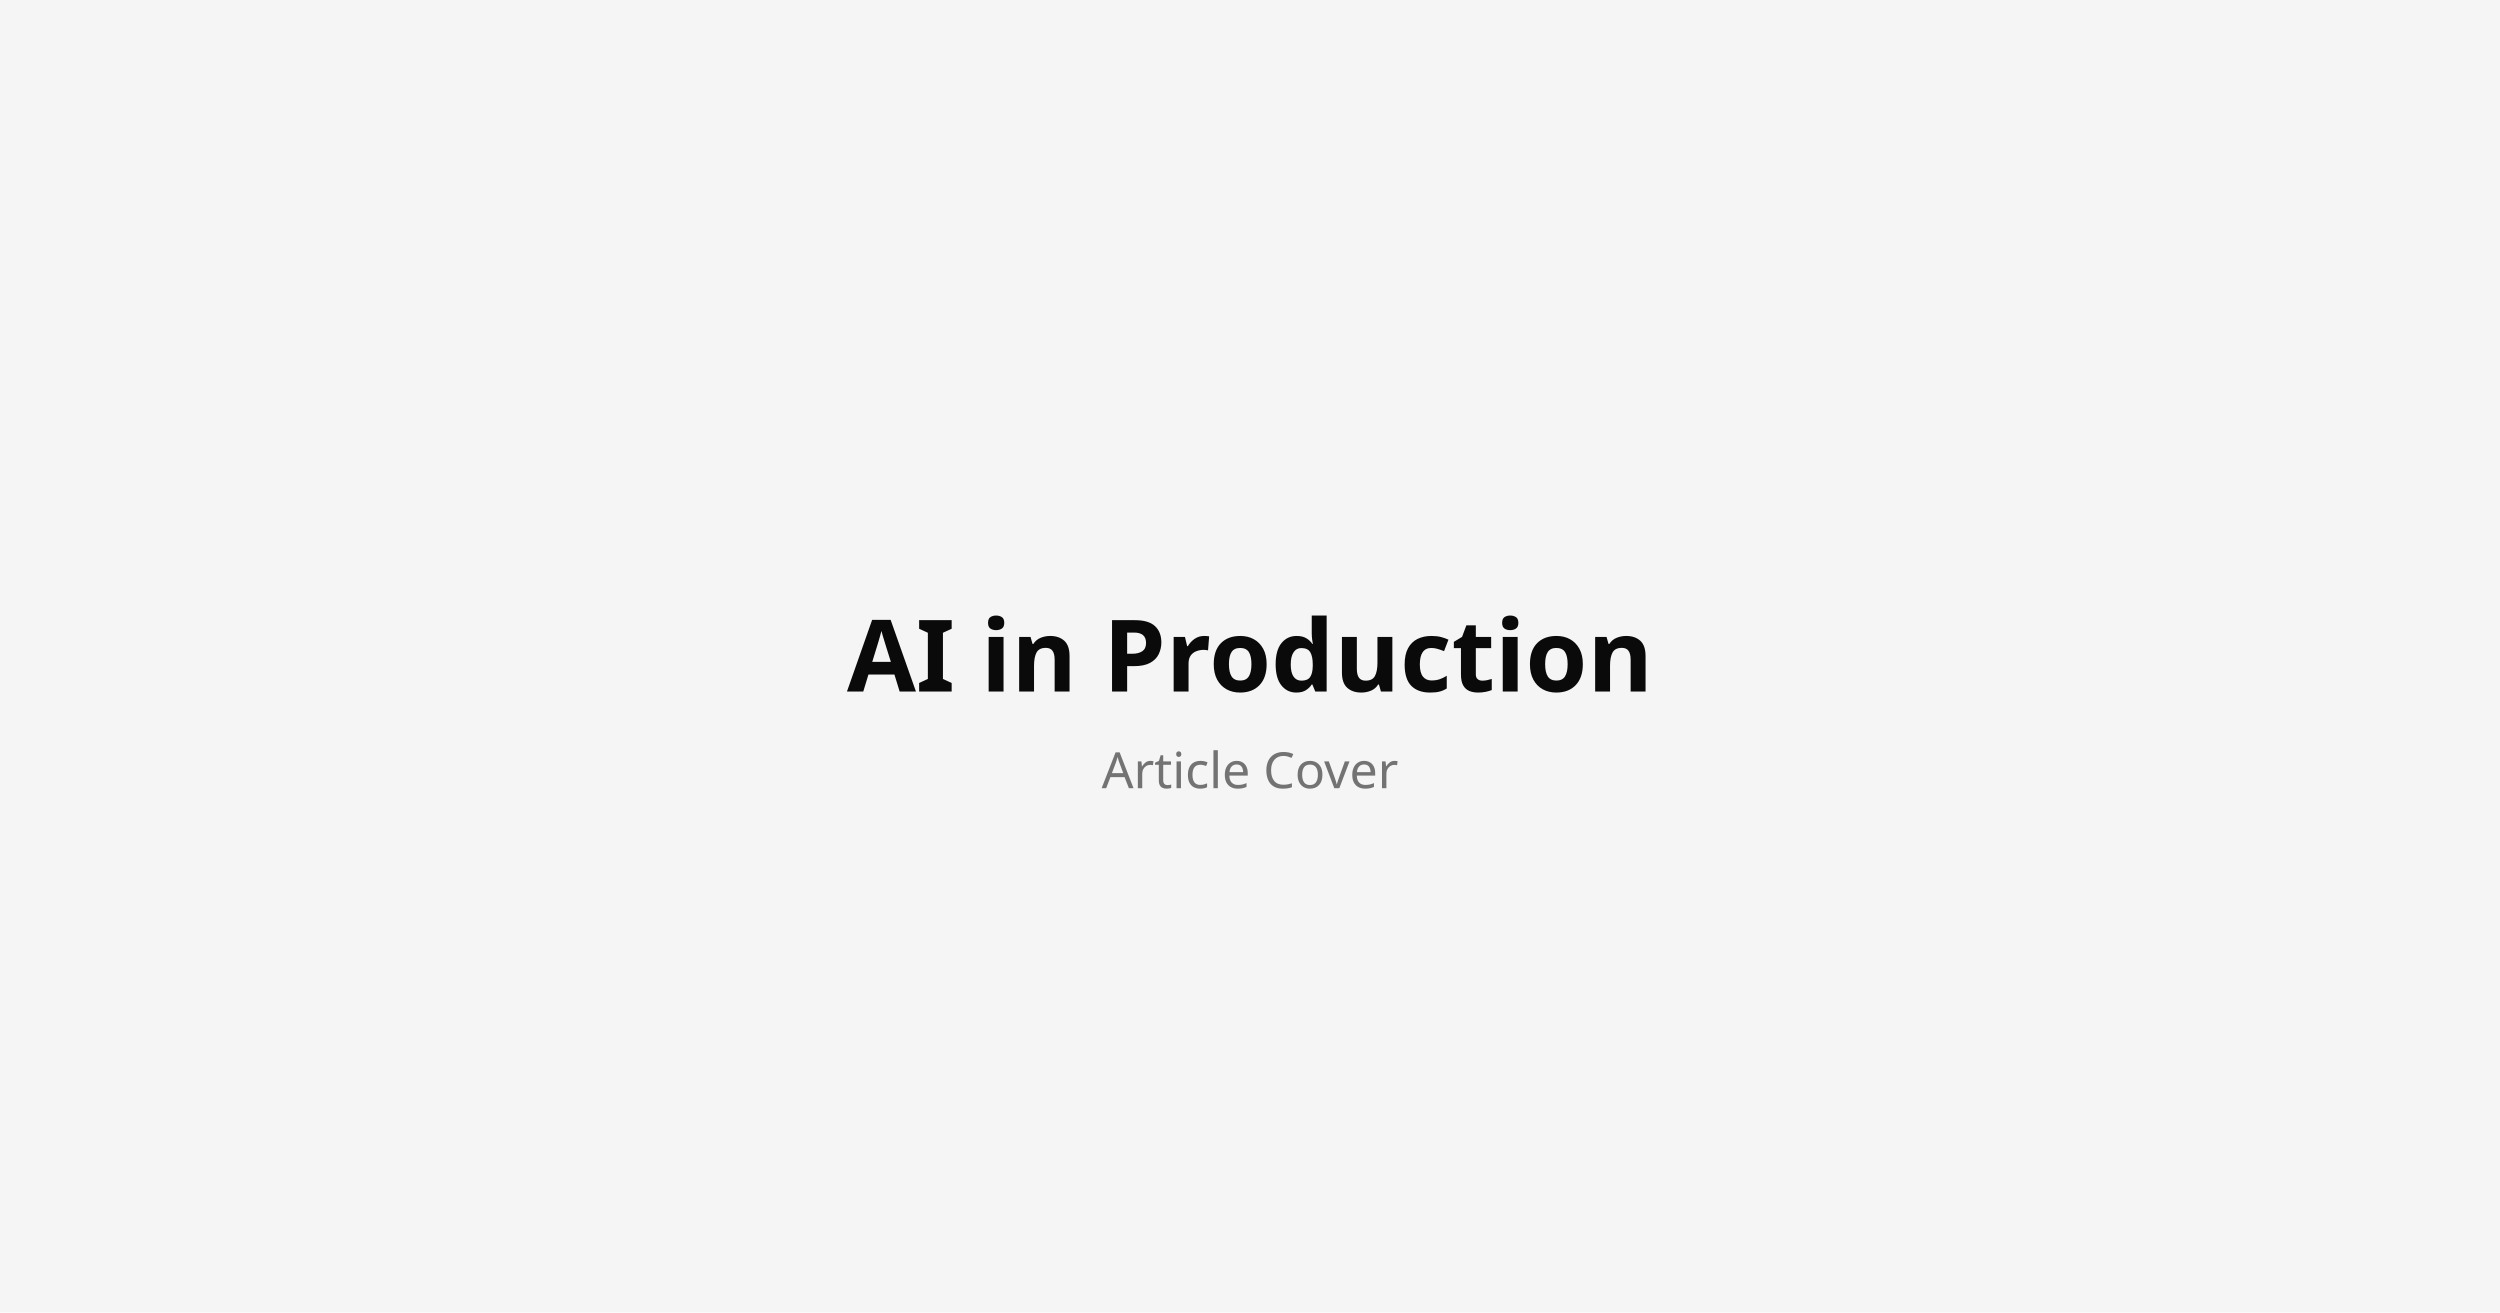
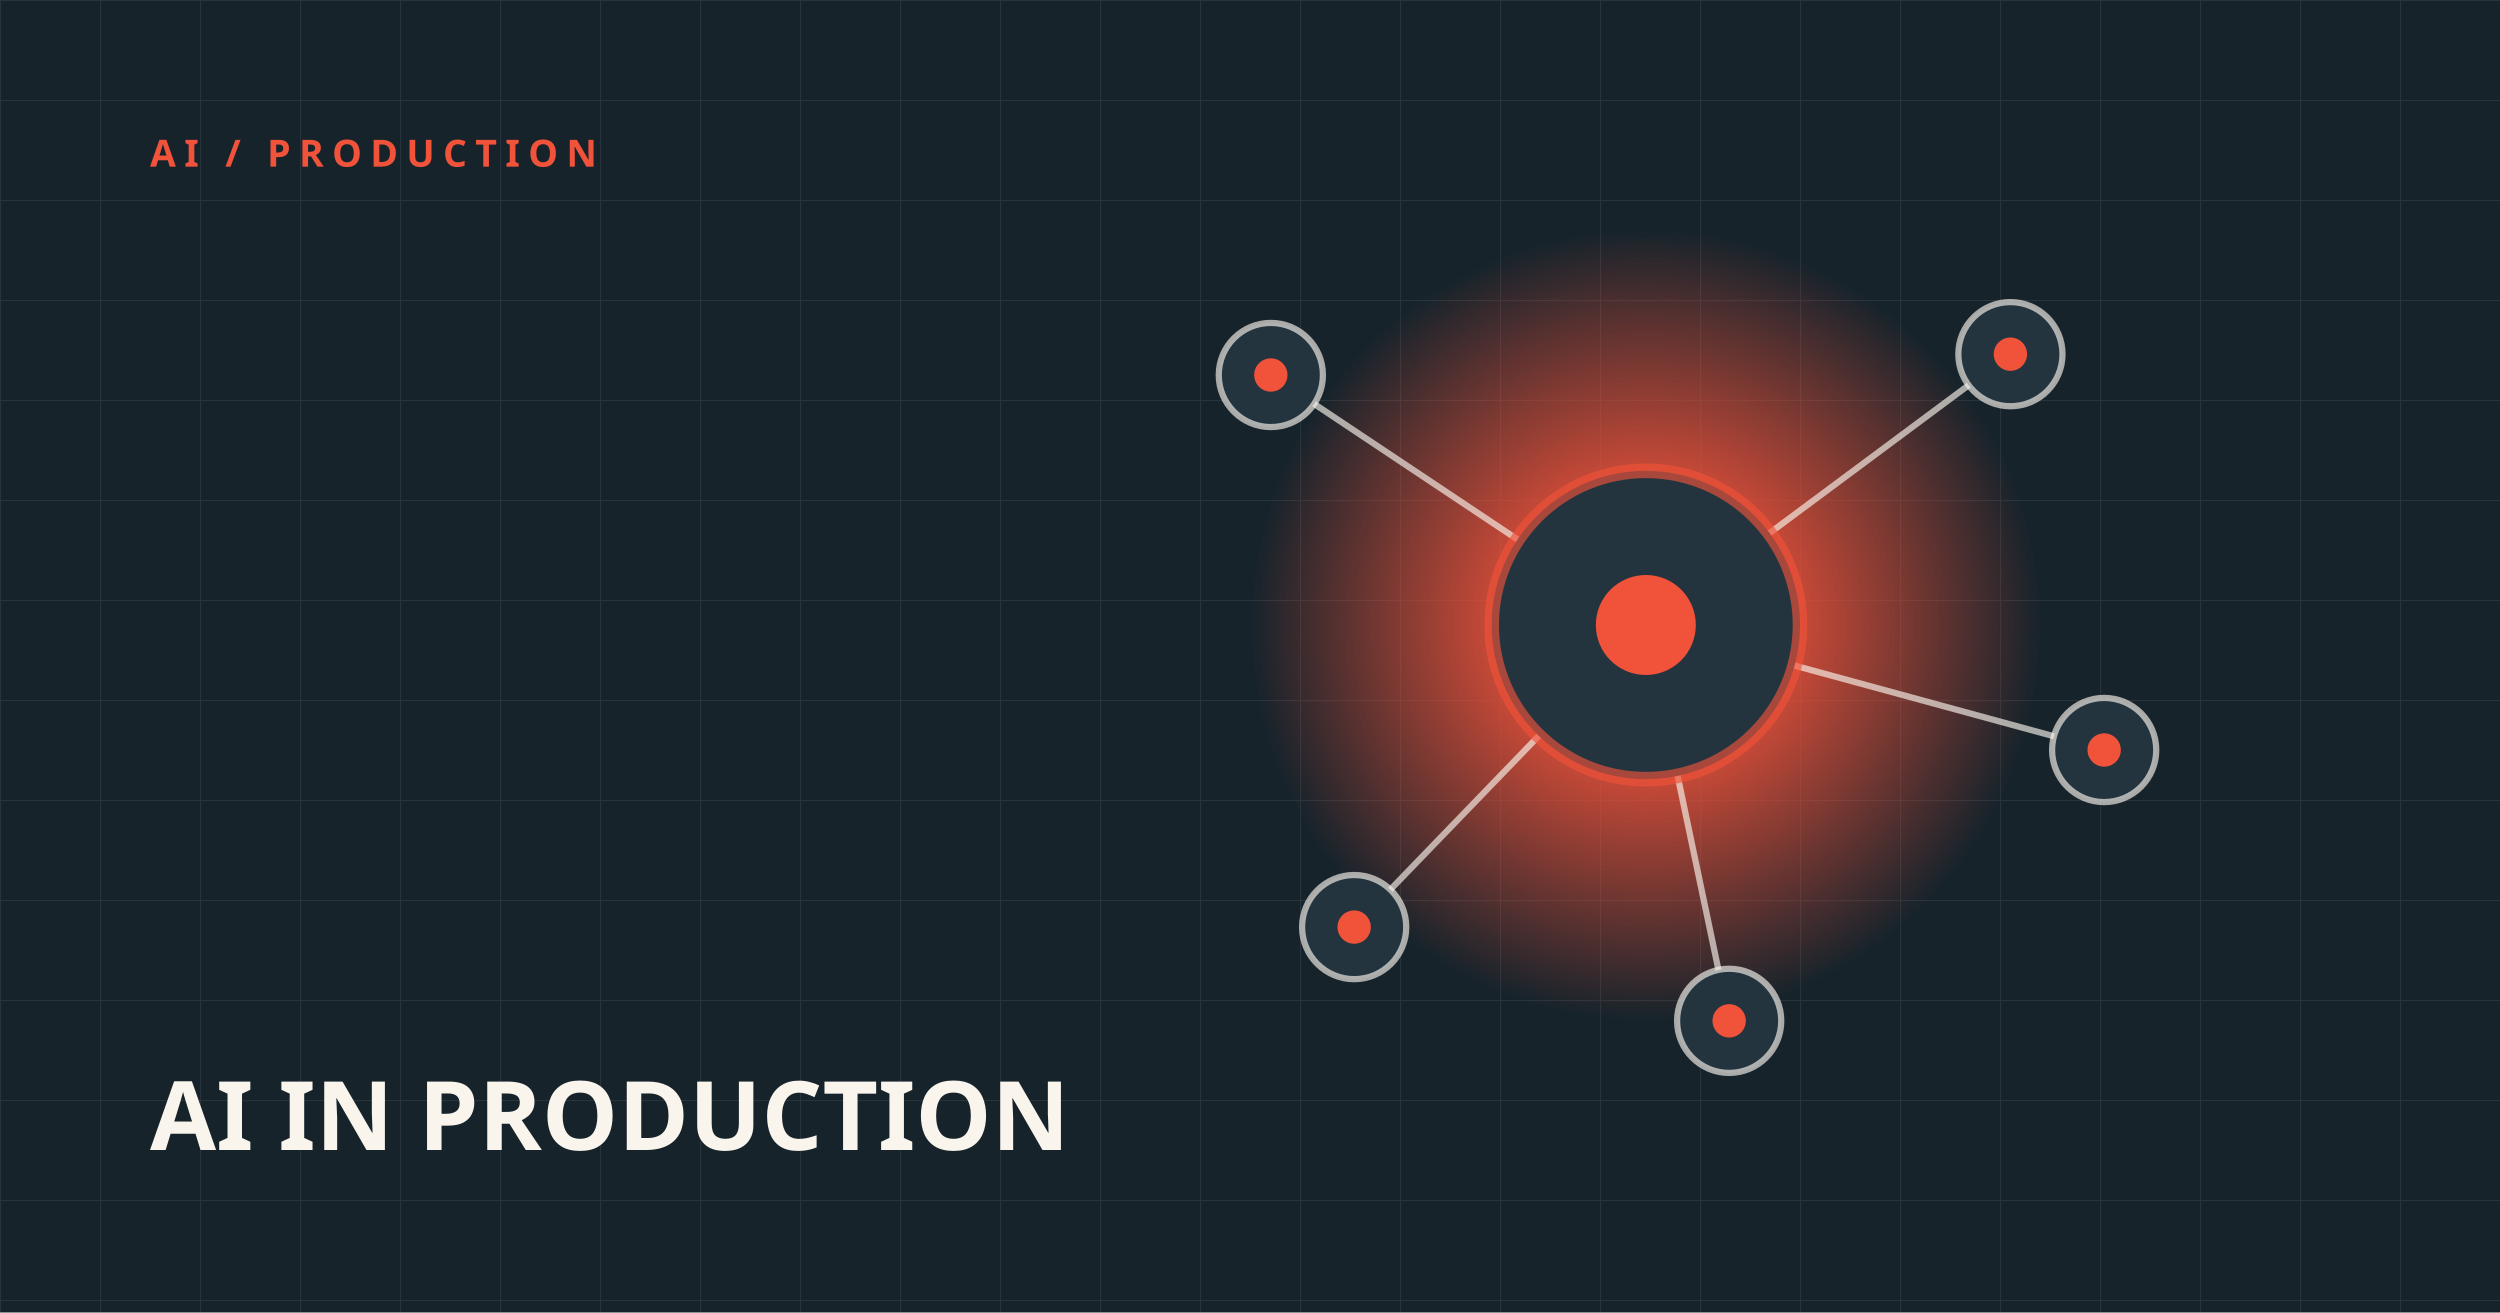
<svg xmlns="http://www.w3.org/2000/svg" width="1200" height="630" viewBox="0 0 1200 630">
-   <rect width="1200" height="630" fill="#f5f5f5" />
-   <text x="600" y="315" font-family="system-ui, sans-serif" font-size="48" font-weight="600" fill="#0a0a0a" text-anchor="middle" dominant-baseline="middle">AI in Production</text>
-   <text x="600" y="370" font-family="system-ui, sans-serif" font-size="24" fill="#737373" text-anchor="middle" dominant-baseline="middle">Article Cover</text>
+   <defs>
+     <radialGradient id="core">
+       <stop stop-color="#f9f5ed" />
+       <stop offset=".25" stop-color="#f0523a" />
+       <stop offset="1" stop-color="#f0523a" stop-opacity="0" />
+     </radialGradient>
+     <pattern id="grid" width="48" height="48" patternUnits="userSpaceOnUse">
+       <path d="M48 0H0V48" fill="none" stroke="#f9f5ed" stroke-opacity=".08" />
+     </pattern>
+   </defs>
+   <rect width="1200" height="630" fill="#17232b" />
+   <rect width="1200" height="630" fill="url(#grid)" />
+   <text x="72" y="80" fill="#f0523a" font-family="system-ui, sans-serif" font-size="18" font-weight="700" letter-spacing="4">AI / PRODUCTION</text>
+   <text x="72" y="552" fill="#f9f5ed" font-family="system-ui, sans-serif" font-size="46" font-weight="700">AI IN PRODUCTION</text>
+   <circle cx="790" cy="300" r="190" fill="url(#core)" />
+   <g stroke="#f9f5ed" stroke-opacity=".65" stroke-width="3" fill="#23343e">
+     <path d="M790 300 610 180M790 300 965 170M790 300 1010 360M790 300 650 445M790 300 830 490" />
+     <circle cx="790" cy="300" r="74" stroke="#f0523a" stroke-width="7" />
+     <circle cx="610" cy="180" r="25" />
+     <circle cx="965" cy="170" r="25" />
+     <circle cx="1010" cy="360" r="25" />
+     <circle cx="650" cy="445" r="25" />
+     <circle cx="830" cy="490" r="25" />
+   </g>
+   <g fill="#f0523a">
+     <circle cx="790" cy="300" r="24" />
+     <circle cx="610" cy="180" r="8" />
+     <circle cx="965" cy="170" r="8" />
+     <circle cx="1010" cy="360" r="8" />
+     <circle cx="650" cy="445" r="8" />
+     <circle cx="830" cy="490" r="8" />
+   </g>
</svg>
